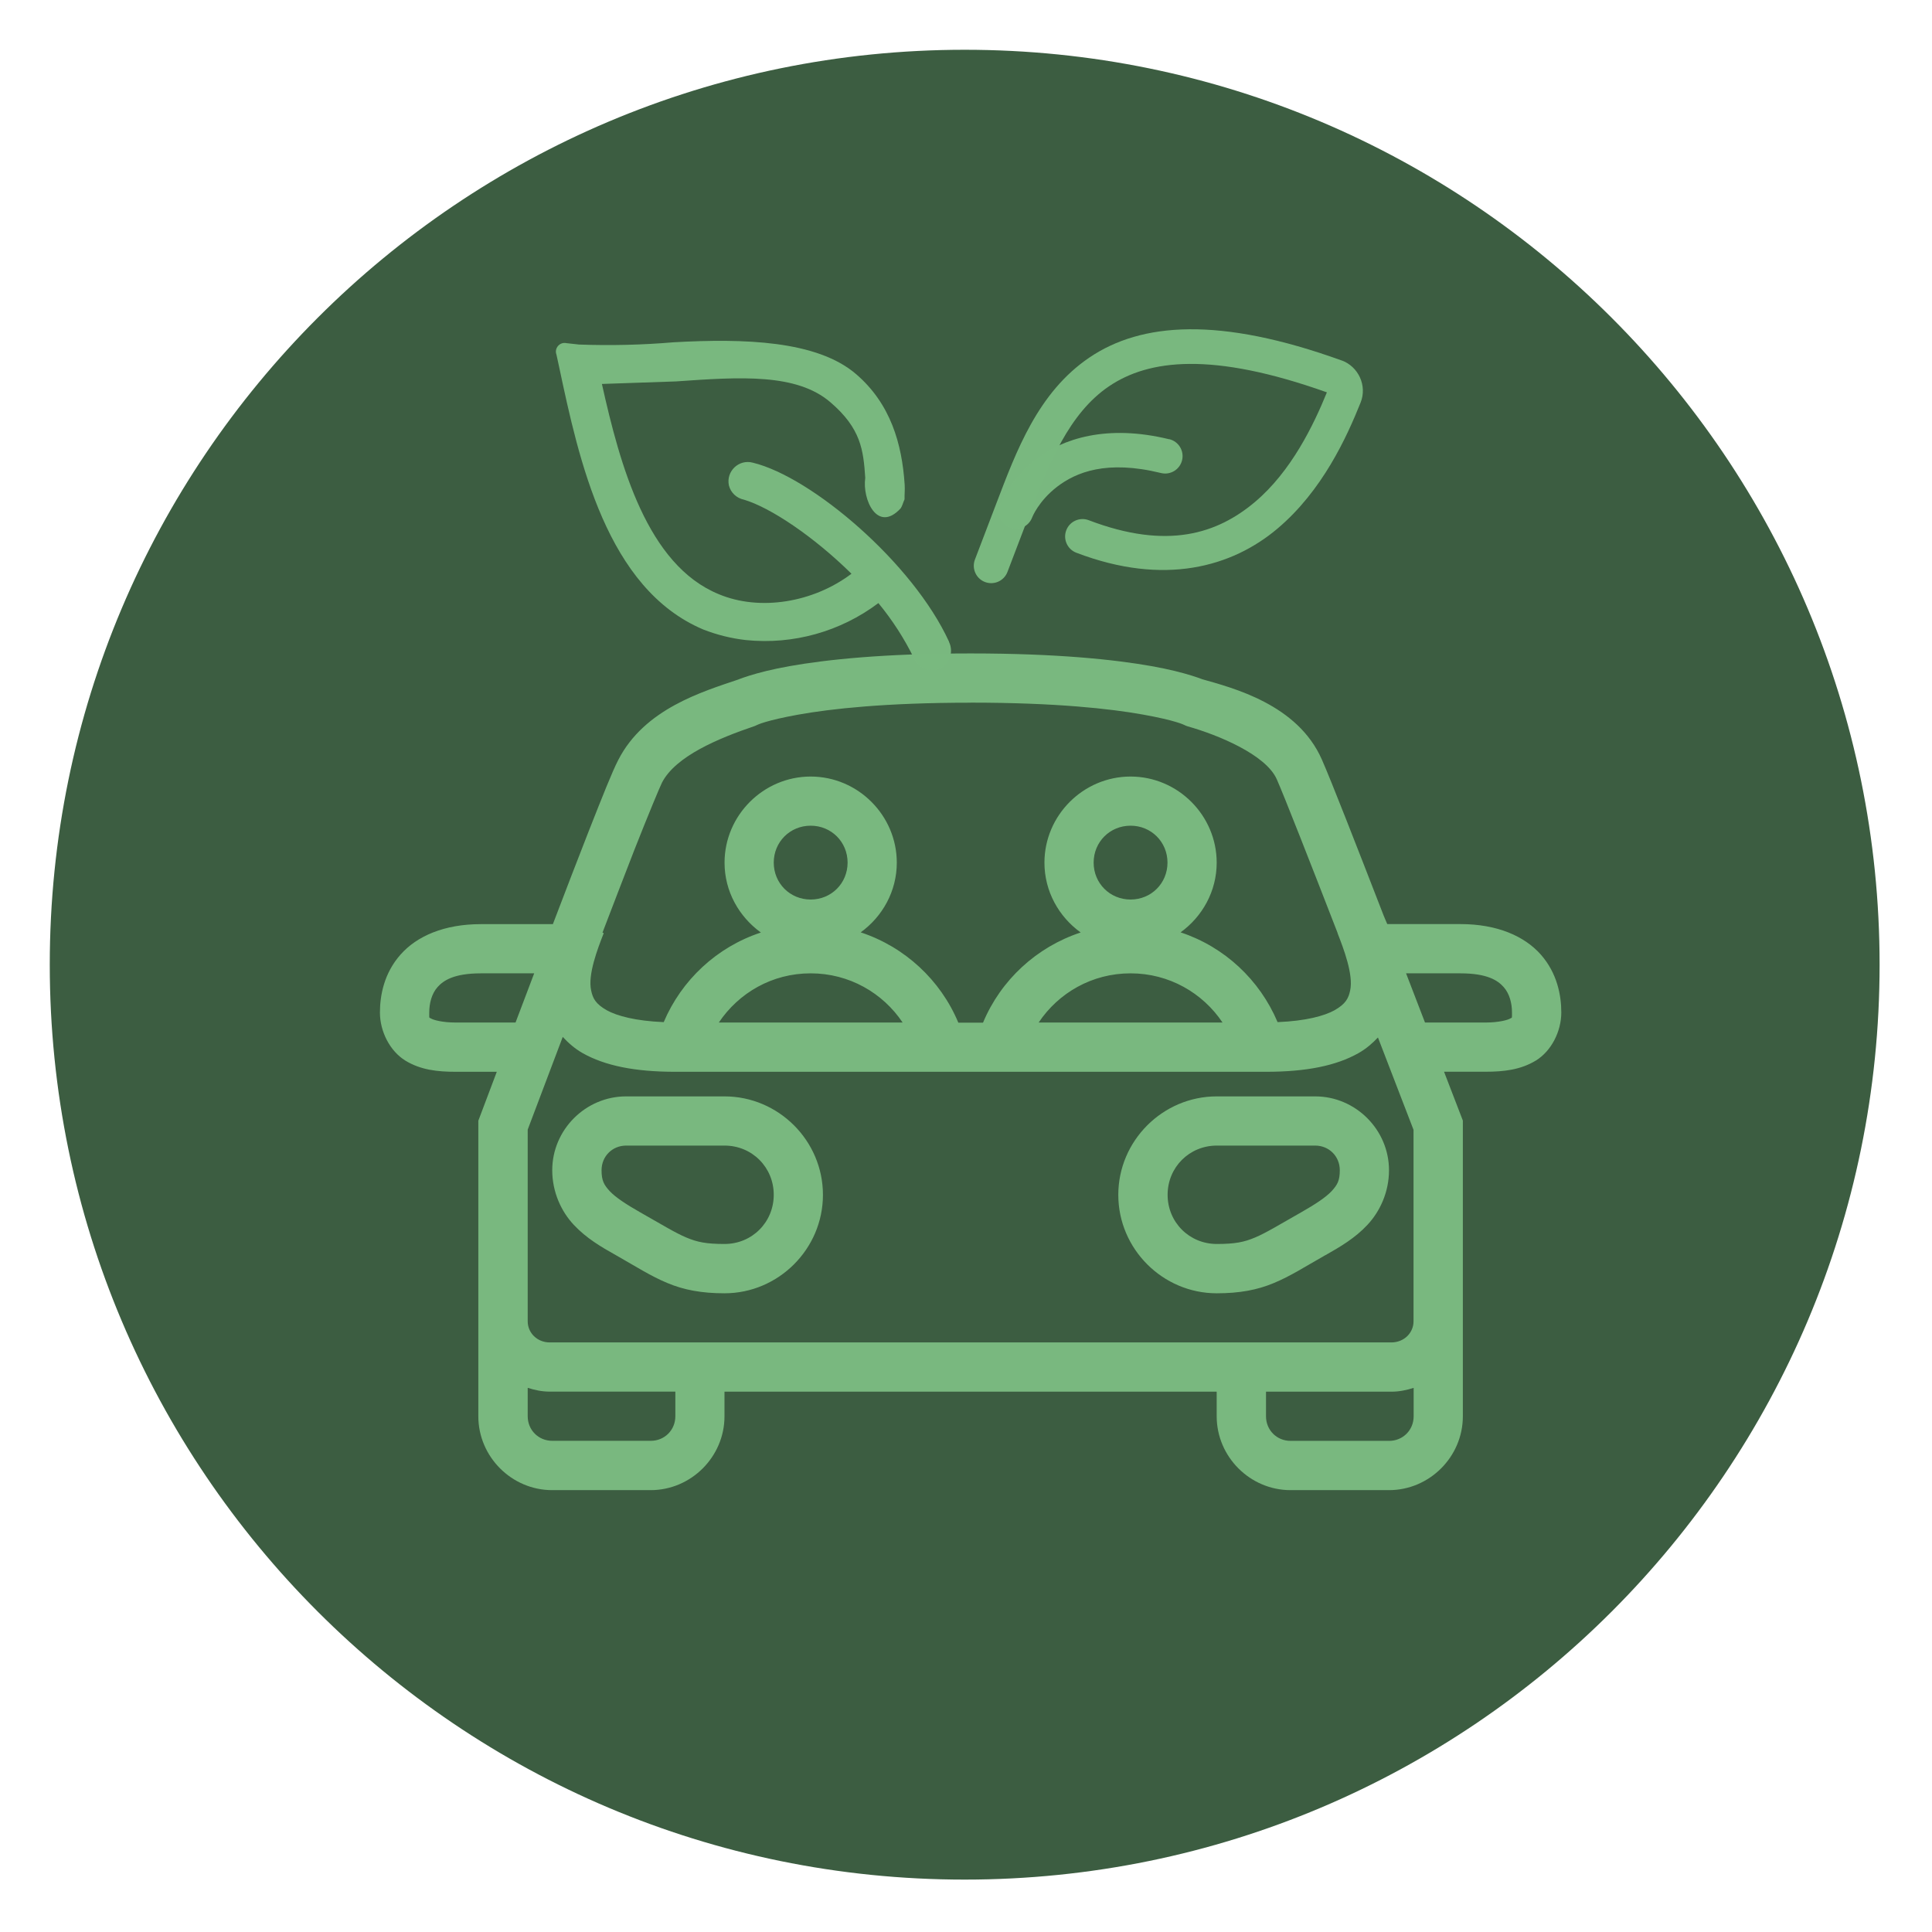
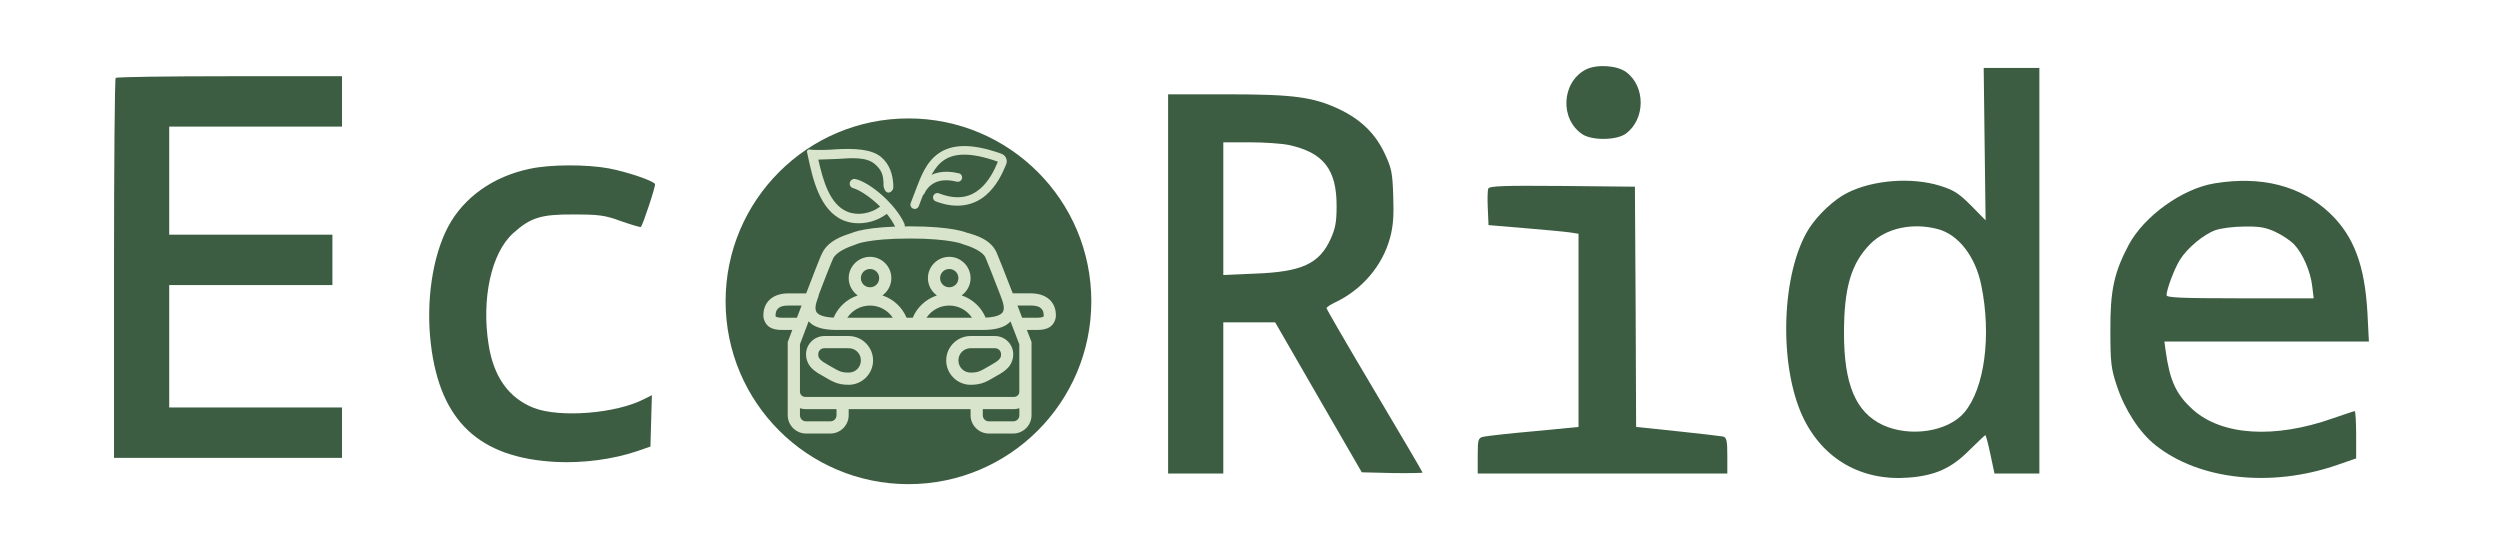
- <svg xmlns="http://www.w3.org/2000/svg" fill="#000000" width="800" height="800" viewBox="0 0 50 50" version="1.1" id="svg1">
+ <svg xmlns="http://www.w3.org/2000/svg" fill="#000000" width="228" height="50" viewBox="0 0 228 50" version="1.1" id="svg1" xml:space="preserve">
  <defs id="defs1" />
-   <circle style="fill:#3c5d41;fill-opacity:1;fill-rule:evenodd;stroke:#000000;stroke-width:0;paint-order:stroke fill markers" id="path3" cx="24.966" cy="24.966" r="23.678" />
-   <g id="g1" transform="matrix(1.781647,0,0,1.781647,-14.9042,-26.36346)" style="fill:#7ab980;fill-opacity:0.993">
-     <g id="g2" transform="matrix(0.8407381,0,0,0.8407381,2.211495,3.118367)" style="fill:#7ab980;fill-opacity:0.993">
-       <path d="m 24.09,25.181 c -1.508,0 -2.5,0.108 -3.126,0.219 -0.626,0.111 -0.927,0.247 -0.927,0.247 l 0.046,-0.018 c -0.628,0.213 -1.628,0.508 -2.081,1.392 -0.108,0.209 -0.272,0.626 -0.51,1.229 -0.183,0.465 -0.404,1.043 -0.62,1.608 h -1.244 c -0.633,0 -1.106,0.206 -1.389,0.527 -0.284,0.321 -0.355,0.704 -0.355,1 0,0.329 0.173,0.666 0.438,0.83 0.266,0.163 0.558,0.194 0.872,0.194 h 0.709 c -0.066,0.178 -0.292,0.774 -0.292,0.774 l -0.027,0.071 v 5.107 c 0,0.699 0.576,1.276 1.276,1.276 h 1.701 c 0.699,0 1.276,-0.576 1.276,-1.276 v -0.425 h 8.504 v 0.425 c 0,0.699 0.576,1.276 1.276,1.276 h 1.701 c 0.699,0 1.276,-0.576 1.276,-1.276 v -5.109 l -0.028,-0.073 c 0,0 -0.228,-0.591 -0.297,-0.771 h 0.716 c 0.314,0 0.606,-0.032 0.872,-0.194 0.266,-0.164 0.438,-0.502 0.438,-0.83 0,-0.296 -0.071,-0.679 -0.354,-1 -0.284,-0.321 -0.757,-0.527 -1.389,-0.527 h -1.264 c -0.025,-0.06 -0.053,-0.121 -0.065,-0.154 -0.462,-1.191 -0.905,-2.327 -1.065,-2.689 -0.419,-0.953 -1.533,-1.236 -2.083,-1.392 l 0.066,0.025 c 0,0 -0.301,-0.136 -0.927,-0.247 -0.626,-0.111 -1.618,-0.219 -3.126,-0.219 z m 0,0.85 c 1.468,0 2.412,0.105 2.976,0.206 0.565,0.101 0.711,0.178 0.711,0.178 l 0.032,0.015 0.035,0.012 c 0.517,0.146 1.349,0.487 1.536,0.915 0.13,0.294 0.585,1.455 1.051,2.656 h -0.002 c 0.106,0.271 0.277,0.719 0.218,0.99 -0.028,0.136 -0.076,0.233 -0.272,0.344 -0.174,0.096 -0.493,0.184 -0.982,0.204 -0.309,-0.731 -0.917,-1.3 -1.676,-1.551 0.375,-0.271 0.624,-0.709 0.624,-1.204 0,-0.817 -0.671,-1.488 -1.488,-1.488 -0.817,0 -1.488,0.671 -1.488,1.488 0,0.495 0.249,0.935 0.626,1.206 -0.762,0.251 -1.38,0.822 -1.687,1.558 h -0.427 c -0.307,-0.736 -0.925,-1.309 -1.687,-1.56 0.375,-0.271 0.624,-0.709 0.624,-1.204 0,-0.817 -0.671,-1.488 -1.488,-1.488 -0.817,0 -1.488,0.671 -1.488,1.488 0,0.497 0.251,0.935 0.628,1.207 -0.759,0.249 -1.37,0.819 -1.679,1.548 -0.488,-0.02 -0.807,-0.108 -0.982,-0.204 -0.196,-0.111 -0.244,-0.208 -0.272,-0.344 -0.06,-0.271 0.111,-0.719 0.218,-0.99 l -0.022,-0.008 c 0.194,-0.505 0.394,-1.028 0.556,-1.443 0.236,-0.598 0.438,-1.083 0.473,-1.151 0.238,-0.458 0.977,-0.764 1.599,-0.975 l 0.023,-0.01 0.022,-0.01 c 0,0 0.146,-0.076 0.711,-0.178 0.565,-0.101 1.508,-0.206 2.976,-0.206 z m -2.764,2.126 c 0.357,0 0.638,0.281 0.638,0.638 0,0.357 -0.281,0.638 -0.638,0.638 -0.357,0 -0.638,-0.281 -0.638,-0.638 0,-0.357 0.281,-0.638 0.638,-0.638 z m 5.527,0 c 0.357,0 0.638,0.281 0.638,0.638 0,0.357 -0.281,0.638 -0.638,0.638 -0.357,0 -0.638,-0.281 -0.638,-0.638 0,-0.357 0.281,-0.638 0.638,-0.638 z m -11.224,2.551 h 0.92 c -0.161,0.424 -0.193,0.507 -0.322,0.85 h -1.031 c -0.238,0 -0.387,-0.045 -0.427,-0.068 -0.038,-0.025 -0.033,0.012 -0.033,-0.106 0,-0.154 0.04,-0.322 0.143,-0.438 0.103,-0.116 0.287,-0.238 0.751,-0.238 z m 5.697,0 c 0.666,0 1.247,0.339 1.589,0.85 h -3.176 c 0.344,-0.512 0.92,-0.85 1.586,-0.85 z m 5.527,0 c 0.666,0 1.247,0.339 1.589,0.85 h -3.177 c 0.342,-0.512 0.922,-0.85 1.588,-0.85 z m 4.76,0 h 0.938 c 0.462,0 0.646,0.121 0.749,0.238 0.103,0.116 0.143,0.284 0.143,0.438 0,0.118 0.005,0.081 -0.033,0.106 -0.04,0.023 -0.189,0.068 -0.427,0.068 h -1.043 c -0.135,-0.349 -0.161,-0.422 -0.327,-0.85 z m -14.571,1.098 c 0.098,0.105 0.208,0.203 0.345,0.281 0.384,0.216 0.897,0.322 1.599,0.322 h 10.205 c 0.703,0 1.216,-0.106 1.599,-0.322 0.133,-0.075 0.241,-0.169 0.337,-0.271 0.249,0.648 0.6,1.555 0.615,1.596 v 3.308 c 0,0.199 -0.163,0.365 -0.384,0.365 H 16.819 c -0.219,0 -0.382,-0.166 -0.382,-0.365 v -3.312 c 0.015,-0.04 0.364,-0.96 0.606,-1.603 z m 1.095,1.028 c -0.699,0 -1.276,0.576 -1.276,1.276 0,0.377 0.156,0.713 0.372,0.943 0.216,0.231 0.473,0.382 0.729,0.525 0.359,0.204 0.603,0.362 0.887,0.48 0.284,0.12 0.595,0.178 0.988,0.178 0.933,0 1.701,-0.766 1.701,-1.701 0,-0.935 -0.767,-1.701 -1.701,-1.701 z m 10.205,0 c -0.933,0 -1.701,0.766 -1.701,1.701 0,0.935 0.767,1.701 1.701,1.701 0.394,0 0.704,-0.058 0.988,-0.178 0.284,-0.118 0.528,-0.276 0.887,-0.48 h 0.002 c 0.254,-0.144 0.512,-0.294 0.727,-0.525 0.216,-0.231 0.372,-0.566 0.372,-0.943 0,-0.699 -0.576,-1.276 -1.276,-1.276 z m -10.205,0.85 h 1.701 c 0.475,0 0.85,0.375 0.85,0.85 0,0.475 -0.375,0.85 -0.85,0.85 -0.319,0 -0.473,-0.033 -0.659,-0.111 -0.188,-0.078 -0.422,-0.223 -0.797,-0.435 -0.239,-0.136 -0.425,-0.257 -0.528,-0.367 -0.101,-0.11 -0.141,-0.184 -0.141,-0.362 0,-0.239 0.186,-0.425 0.425,-0.425 z m 10.205,0 h 1.701 c 0.239,0 0.425,0.186 0.425,0.425 0,0.178 -0.04,0.252 -0.141,0.362 -0.103,0.11 -0.289,0.231 -0.528,0.367 -0.375,0.213 -0.61,0.357 -0.797,0.435 -0.186,0.078 -0.34,0.111 -0.659,0.111 -0.475,0 -0.85,-0.375 -0.85,-0.85 0,-0.475 0.375,-0.85 0.85,-0.85 z m -11.905,4.185 c 0.121,0.04 0.249,0.066 0.382,0.066 h 2.169 v 0.425 c 0,0.239 -0.186,0.425 -0.425,0.425 h -1.701 c -0.239,0 -0.425,-0.186 -0.425,-0.425 z m 15.307,0 v 0.492 c 0,0.239 -0.186,0.425 -0.425,0.425 h -1.701 c -0.239,0 -0.425,-0.186 -0.425,-0.425 v -0.425 h 2.167 c 0.135,0 0.262,-0.027 0.384,-0.066 z" id="path1" style="fill:#7ab980;fill-opacity:0.993;stroke-width:0.425" />
-       <path d="m 23.717,24.979 c -0.623,-1.362 -2.376,-2.849 -3.391,-3.094 -0.24,-0.064 -0.464,0.148 -0.413,0.392 0.031,0.125 0.132,0.221 0.259,0.247 0.456,0.134 1.207,0.637 1.859,1.28 -0.66,0.499 -1.584,0.65 -2.291,0.354 -1.238,-0.506 -1.706,-2.221 -2.021,-3.633 l 1.282,-0.044 c 1.118,-0.079 2.082,-0.141 2.666,0.36 0.528,0.453 0.57,0.825 0.602,1.306 -0.054,0.375 0.211,0.961 0.612,0.527 0.028,-0.04 0.041,-0.099 0.067,-0.156 -0.002,-0.088 0.008,-0.165 0.002,-0.253 -0.046,-0.704 -0.242,-1.399 -0.843,-1.913 -0.676,-0.578 -1.932,-0.615 -3.15,-0.547 -0.543,0.046 -1.089,0.059 -1.634,0.039 l -0.216,-0.024 c -0.116,-0.026 -0.215,0.088 -0.173,0.199 l 0.045,0.207 c 0.343,1.617 0.822,3.838 2.493,4.542 0.236,0.092 0.484,0.154 0.736,0.182 0.816,0.083 1.633,-0.146 2.288,-0.639 0.242,0.294 0.45,0.616 0.617,0.958 0.044,0.11 0.146,0.186 0.264,0.197 0.077,0.01 0.155,-0.005 0.223,-0.043 0.142,-0.099 0.191,-0.286 0.116,-0.441 z" id="path1-6" style="fill:#7ab980;fill-opacity:0.993;stroke-width:0.126;stroke-dasharray:none" />
-       <path style="baseline-shift:baseline;display:inline;overflow:visible;fill:#7ab980;fill-opacity:0.993;stroke-width:0;stroke-linecap:round;stroke-linejoin:round;stroke-dasharray:none;enable-background:accumulate;stop-color:#000000" d="m 30.499,20.119 c -2.113,-0.763 -3.461,-0.656 -4.355,-0.052 -0.894,0.604 -1.267,1.625 -1.611,2.525 l -0.369,0.967 c -0.059,0.155 0.019,0.329 0.174,0.388 0.155,0.059 0.329,-0.019 0.388,-0.174 l 0.369,-0.967 c 0.344,-0.9 0.694,-1.773 1.386,-2.241 0.685,-0.463 1.777,-0.602 3.764,0.105 -0.229,0.564 -0.616,1.366 -1.244,1.895 -0.644,0.542 -1.506,0.835 -2.871,0.314 -0.155,-0.059 -0.329,0.019 -0.388,0.174 -0.059,0.155 0.019,0.329 0.174,0.388 1.524,0.582 2.693,0.242 3.473,-0.415 0.78,-0.657 1.2,-1.585 1.439,-2.181 0.116,-0.291 -0.039,-0.622 -0.329,-0.727 z" id="path1-1" />
-       <path style="baseline-shift:baseline;display:inline;overflow:visible;vector-effect:none;fill:#7ab980;fill-opacity:0.993;stroke-width:0.602;stroke-linecap:round;stroke-linejoin:round;stroke-dasharray:none;enable-background:accumulate;stop-color:#000000" d="m 27.522,21.481 c -1.085,-0.266 -1.847,-0.007 -2.304,0.344 -0.457,0.351 -0.628,0.794 -0.628,0.794 a 0.301,0.301 0 0 0 0.174,0.388 0.301,0.301 0 0 0 0.388,-0.174 c 0,0 0.106,-0.281 0.432,-0.532 0.326,-0.25 0.854,-0.468 1.795,-0.237 a 0.301,0.301 0 0 0 0.364,-0.221 0.301,0.301 0 0 0 -0.221,-0.364 z" id="path2" />
-     </g>
+   <circle style="fill:#3c5d41;fill-opacity:1;fill-rule:evenodd;stroke:#000000;stroke-width:0;paint-order:stroke fill markers" id="path3" cx="82.851" cy="27.477" r="16.677" />
+   <g id="g2" transform="matrix(1.307166,0,0,1.307166,51.46981,-12.27376)" style="fill:#dae5cd;fill-opacity:0.993">
+     <path d="m 24.09,25.181 c -1.508,0 -2.5,0.108 -3.126,0.219 -0.626,0.111 -0.927,0.247 -0.927,0.247 l 0.046,-0.018 c -0.628,0.213 -1.628,0.508 -2.081,1.392 -0.108,0.209 -0.272,0.626 -0.51,1.229 -0.183,0.465 -0.404,1.043 -0.62,1.608 h -1.244 c -0.633,0 -1.106,0.206 -1.389,0.527 -0.284,0.321 -0.355,0.704 -0.355,1 0,0.329 0.173,0.666 0.438,0.83 0.266,0.163 0.558,0.194 0.872,0.194 h 0.709 c -0.066,0.178 -0.292,0.774 -0.292,0.774 l -0.027,0.071 v 5.107 c 0,0.699 0.576,1.276 1.276,1.276 h 1.701 c 0.699,0 1.276,-0.576 1.276,-1.276 v -0.425 h 8.504 v 0.425 c 0,0.699 0.576,1.276 1.276,1.276 h 1.701 c 0.699,0 1.276,-0.576 1.276,-1.276 v -5.109 l -0.028,-0.073 c 0,0 -0.228,-0.591 -0.297,-0.771 h 0.716 c 0.314,0 0.606,-0.032 0.872,-0.194 0.266,-0.164 0.438,-0.502 0.438,-0.83 0,-0.296 -0.071,-0.679 -0.354,-1 -0.284,-0.321 -0.757,-0.527 -1.389,-0.527 h -1.264 c -0.025,-0.06 -0.053,-0.121 -0.065,-0.154 -0.462,-1.191 -0.905,-2.327 -1.065,-2.689 -0.419,-0.953 -1.533,-1.236 -2.083,-1.392 l 0.066,0.025 c 0,0 -0.301,-0.136 -0.927,-0.247 -0.626,-0.111 -1.618,-0.219 -3.126,-0.219 z m 0,0.85 c 1.468,0 2.412,0.105 2.976,0.206 0.565,0.101 0.711,0.178 0.711,0.178 l 0.032,0.015 0.035,0.012 c 0.517,0.146 1.349,0.487 1.536,0.915 0.13,0.294 0.585,1.455 1.051,2.656 h -0.002 c 0.106,0.271 0.277,0.719 0.218,0.99 -0.028,0.136 -0.076,0.233 -0.272,0.344 -0.174,0.096 -0.493,0.184 -0.982,0.204 -0.309,-0.731 -0.917,-1.3 -1.676,-1.551 0.375,-0.271 0.624,-0.709 0.624,-1.204 0,-0.817 -0.671,-1.488 -1.488,-1.488 -0.817,0 -1.488,0.671 -1.488,1.488 0,0.495 0.249,0.935 0.626,1.206 -0.762,0.251 -1.38,0.822 -1.687,1.558 h -0.427 c -0.307,-0.736 -0.925,-1.309 -1.687,-1.56 0.375,-0.271 0.624,-0.709 0.624,-1.204 0,-0.817 -0.671,-1.488 -1.488,-1.488 -0.817,0 -1.488,0.671 -1.488,1.488 0,0.497 0.251,0.935 0.628,1.207 -0.759,0.249 -1.37,0.819 -1.679,1.548 -0.488,-0.02 -0.807,-0.108 -0.982,-0.204 -0.196,-0.111 -0.244,-0.208 -0.272,-0.344 -0.06,-0.271 0.111,-0.719 0.218,-0.99 l -0.022,-0.008 c 0.194,-0.505 0.394,-1.028 0.556,-1.443 0.236,-0.598 0.438,-1.083 0.473,-1.151 0.238,-0.458 0.977,-0.764 1.599,-0.975 l 0.023,-0.01 0.022,-0.01 c 0,0 0.146,-0.076 0.711,-0.178 0.565,-0.101 1.508,-0.206 2.976,-0.206 z m -2.764,2.126 c 0.357,0 0.638,0.281 0.638,0.638 0,0.357 -0.281,0.638 -0.638,0.638 -0.357,0 -0.638,-0.281 -0.638,-0.638 0,-0.357 0.281,-0.638 0.638,-0.638 z m 5.527,0 c 0.357,0 0.638,0.281 0.638,0.638 0,0.357 -0.281,0.638 -0.638,0.638 -0.357,0 -0.638,-0.281 -0.638,-0.638 0,-0.357 0.281,-0.638 0.638,-0.638 z m -11.224,2.551 h 0.92 c -0.161,0.424 -0.193,0.507 -0.322,0.85 h -1.031 c -0.238,0 -0.387,-0.045 -0.427,-0.068 -0.038,-0.025 -0.033,0.012 -0.033,-0.106 0,-0.154 0.04,-0.322 0.143,-0.438 0.103,-0.116 0.287,-0.238 0.751,-0.238 z m 5.697,0 c 0.666,0 1.247,0.339 1.589,0.85 h -3.176 c 0.344,-0.512 0.92,-0.85 1.586,-0.85 z m 5.527,0 c 0.666,0 1.247,0.339 1.589,0.85 h -3.177 c 0.342,-0.512 0.922,-0.85 1.588,-0.85 z m 4.76,0 h 0.938 c 0.462,0 0.646,0.121 0.749,0.238 0.103,0.116 0.143,0.284 0.143,0.438 0,0.118 0.005,0.081 -0.033,0.106 -0.04,0.023 -0.189,0.068 -0.427,0.068 h -1.043 c -0.135,-0.349 -0.161,-0.422 -0.327,-0.85 z m -14.571,1.098 c 0.098,0.105 0.208,0.203 0.345,0.281 0.384,0.216 0.897,0.322 1.599,0.322 h 10.205 c 0.703,0 1.216,-0.106 1.599,-0.322 0.133,-0.075 0.241,-0.169 0.337,-0.271 0.249,0.648 0.6,1.555 0.615,1.596 v 3.308 c 0,0.199 -0.163,0.365 -0.384,0.365 H 16.819 c -0.219,0 -0.382,-0.166 -0.382,-0.365 v -3.312 c 0.015,-0.04 0.364,-0.96 0.606,-1.603 z m 1.095,1.028 c -0.699,0 -1.276,0.576 -1.276,1.276 0,0.377 0.156,0.713 0.372,0.943 0.216,0.231 0.473,0.382 0.729,0.525 0.359,0.204 0.603,0.362 0.887,0.48 0.284,0.12 0.595,0.178 0.988,0.178 0.933,0 1.701,-0.766 1.701,-1.701 0,-0.935 -0.767,-1.701 -1.701,-1.701 z m 10.205,0 c -0.933,0 -1.701,0.766 -1.701,1.701 0,0.935 0.767,1.701 1.701,1.701 0.394,0 0.704,-0.058 0.988,-0.178 0.284,-0.118 0.528,-0.276 0.887,-0.48 h 0.002 c 0.254,-0.144 0.512,-0.294 0.727,-0.525 0.216,-0.231 0.372,-0.566 0.372,-0.943 0,-0.699 -0.576,-1.276 -1.276,-1.276 z m -10.205,0.85 h 1.701 c 0.475,0 0.85,0.375 0.85,0.85 0,0.475 -0.375,0.85 -0.85,0.85 -0.319,0 -0.473,-0.033 -0.659,-0.111 -0.188,-0.078 -0.422,-0.223 -0.797,-0.435 -0.239,-0.136 -0.425,-0.257 -0.528,-0.367 -0.101,-0.11 -0.141,-0.184 -0.141,-0.362 0,-0.239 0.186,-0.425 0.425,-0.425 z m 10.205,0 h 1.701 c 0.239,0 0.425,0.186 0.425,0.425 0,0.178 -0.04,0.252 -0.141,0.362 -0.103,0.11 -0.289,0.231 -0.528,0.367 -0.375,0.213 -0.61,0.357 -0.797,0.435 -0.186,0.078 -0.34,0.111 -0.659,0.111 -0.475,0 -0.85,-0.375 -0.85,-0.85 0,-0.475 0.375,-0.85 0.85,-0.85 z m -11.905,4.185 c 0.121,0.04 0.249,0.066 0.382,0.066 h 2.169 v 0.425 c 0,0.239 -0.186,0.425 -0.425,0.425 h -1.701 c -0.239,0 -0.425,-0.186 -0.425,-0.425 z m 15.307,0 v 0.492 c 0,0.239 -0.186,0.425 -0.425,0.425 h -1.701 c -0.239,0 -0.425,-0.186 -0.425,-0.425 v -0.425 h 2.167 c 0.135,0 0.262,-0.027 0.384,-0.066 z" id="path1" style="fill:#dae5cd;fill-opacity:0.993;stroke-width:0.425" />
+     <path d="m 23.717,24.979 c -0.623,-1.362 -2.376,-2.849 -3.391,-3.094 -0.24,-0.064 -0.464,0.148 -0.413,0.392 0.031,0.125 0.132,0.221 0.259,0.247 0.456,0.134 1.207,0.637 1.859,1.28 -0.66,0.499 -1.584,0.65 -2.291,0.354 -1.238,-0.506 -1.706,-2.221 -2.021,-3.633 l 1.282,-0.044 c 1.118,-0.079 2.082,-0.141 2.666,0.36 0.528,0.453 0.57,0.825 0.602,1.306 -0.054,0.375 0.211,0.961 0.612,0.527 0.028,-0.04 0.041,-0.099 0.067,-0.156 -0.002,-0.088 0.008,-0.165 0.002,-0.253 -0.046,-0.704 -0.242,-1.399 -0.843,-1.913 -0.676,-0.578 -1.932,-0.615 -3.15,-0.547 -0.543,0.046 -1.089,0.059 -1.634,0.039 l -0.216,-0.024 c -0.116,-0.026 -0.215,0.088 -0.173,0.199 l 0.045,0.207 c 0.343,1.617 0.822,3.838 2.493,4.542 0.236,0.092 0.484,0.154 0.736,0.182 0.816,0.083 1.633,-0.146 2.288,-0.639 0.242,0.294 0.45,0.616 0.617,0.958 0.044,0.11 0.146,0.186 0.264,0.197 0.077,0.01 0.155,-0.005 0.223,-0.043 0.142,-0.099 0.191,-0.286 0.116,-0.441 z" id="path1-6" style="fill:#dae5cd;fill-opacity:0.993;stroke-width:0.126;stroke-dasharray:none" />
+     <path style="baseline-shift:baseline;display:inline;overflow:visible;fill:#dae5cd;fill-opacity:0.993;stroke-width:0;stroke-linecap:round;stroke-linejoin:round;stroke-dasharray:none;enable-background:accumulate;stop-color:#000000" d="m 30.499,20.119 c -2.113,-0.763 -3.461,-0.656 -4.355,-0.052 -0.894,0.604 -1.267,1.625 -1.611,2.525 l -0.369,0.967 c -0.059,0.155 0.019,0.329 0.174,0.388 0.155,0.059 0.329,-0.019 0.388,-0.174 l 0.369,-0.967 c 0.344,-0.9 0.694,-1.773 1.386,-2.241 0.685,-0.463 1.777,-0.602 3.764,0.105 -0.229,0.564 -0.616,1.366 -1.244,1.895 -0.644,0.542 -1.506,0.835 -2.871,0.314 -0.155,-0.059 -0.329,0.019 -0.388,0.174 -0.059,0.155 0.019,0.329 0.174,0.388 1.524,0.582 2.693,0.242 3.473,-0.415 0.78,-0.657 1.2,-1.585 1.439,-2.181 0.116,-0.291 -0.039,-0.622 -0.329,-0.727 z" id="path1-1" />
+     <path style="baseline-shift:baseline;display:inline;overflow:visible;vector-effect:none;fill:#dae5cd;fill-opacity:0.993;stroke-width:0.602;stroke-linecap:round;stroke-linejoin:round;stroke-dasharray:none;enable-background:accumulate;stop-color:#000000" d="m 27.522,21.481 c -1.085,-0.266 -1.847,-0.007 -2.304,0.344 -0.457,0.351 -0.628,0.794 -0.628,0.794 a 0.301,0.301 0 0 0 0.174,0.388 0.301,0.301 0 0 0 0.388,-0.174 c 0,0 0.106,-0.281 0.432,-0.532 0.326,-0.25 0.854,-0.468 1.795,-0.237 a 0.301,0.301 0 0 0 0.364,-0.221 0.301,0.301 0 0 0 -0.221,-0.364 z" id="path2" />
  </g>
+   <path d="m 144.618,6.346 c -2.211,1.16 -2.386,4.531 -0.285,5.91 0.876,0.569 3.108,0.547 3.94,-0.066 1.795,-1.313 1.817,-4.312 0.022,-5.625 -0.832,-0.613 -2.692,-0.722 -3.677,-0.219 z" id="path1-3" style="fill:#3c5d41;fill-opacity:1;stroke:none;stroke-width:0.022" />
+   <path d="m 180.998,13.132 0.088,6.961 -1.335,-1.357 c -1.138,-1.138 -1.576,-1.401 -2.824,-1.795 -2.605,-0.81 -6.151,-0.525 -8.471,0.657 -1.182,0.591 -2.649,1.97 -3.458,3.218 -2.539,3.984 -2.824,12.455 -0.569,17.227 1.817,3.831 5.341,5.844 9.609,5.516 2.43,-0.175 3.94,-0.854 5.56,-2.495 0.766,-0.744 1.423,-1.379 1.467,-1.379 0.044,0 0.263,0.788 0.46,1.751 l 0.372,1.751 h 2.058 2.036 V 24.689 6.193 h -2.539 -2.539 z m -4.312,7.749 c 1.904,0.482 3.458,2.473 4.006,5.122 0.941,4.597 0.306,9.434 -1.554,11.623 -1.488,1.751 -4.947,2.276 -7.42,1.138 -2.473,-1.16 -3.546,-3.699 -3.546,-8.384 0,-4.159 0.657,-6.37 2.408,-8.143 1.423,-1.423 3.787,-1.948 6.107,-1.357 z" id="path2-6" style="fill:#3c5d41;fill-opacity:1;stroke:none;stroke-width:0.022" />
+   <path d="m 10.551,7.106 c -0.088,0.066 -0.153,7.902 -0.153,17.402 v 17.249 h 10.397 10.397 v -2.298 -2.298 h -7.88 -7.88 v -5.582 -5.582 h 7.442 7.442 V 23.697 21.399 h -7.442 -7.442 v -4.925 -4.925 h 7.88 7.88 V 9.251 6.952 h -10.244 c -5.647,0 -10.332,0.066 -10.397,0.153 z" id="path3-7" style="fill:#3c5d41;fill-opacity:1;stroke:none;stroke-width:0.022" />
+   <path d="m 106.531,25.893 v 17.292 h 2.517 2.517 v -6.895 -6.895 h 2.364 2.364 l 3.94,6.829 3.962,6.851 2.758,0.066 c 1.532,0.022 2.78,0 2.78,-0.044 0,-0.066 -1.97,-3.415 -4.378,-7.464 -2.408,-4.049 -4.378,-7.442 -4.378,-7.53 0,-0.088 0.372,-0.328 0.832,-0.547 2.43,-1.16 4.29,-3.349 4.969,-5.888 0.285,-1.073 0.35,-1.992 0.285,-3.787 -0.066,-2.123 -0.153,-2.539 -0.766,-3.852 -0.854,-1.839 -2.167,-3.108 -4.115,-4.049 -2.408,-1.138 -4.181,-1.379 -10.31,-1.379 h -5.341 z m 10.988,-12.674 c 3.174,0.679 4.4,2.233 4.378,5.604 0,1.423 -0.109,2.014 -0.547,2.977 -1.029,2.255 -2.627,2.999 -6.873,3.152 l -2.911,0.131 v -6.063 -6.041 h 2.408 c 1.313,0 2.911,0.109 3.546,0.241 z" id="path4" style="fill:#3c5d41;fill-opacity:1;stroke:none;stroke-width:0.022" />
+   <path d="m 48.288,15.401 c -3.327,0.7 -5.998,2.605 -7.42,5.275 -1.423,2.692 -2.036,6.807 -1.576,10.682 0.832,7.048 4.4,10.397 11.382,10.769 2.495,0.131 5.253,-0.241 7.442,-0.985 l 1.204,-0.416 0.066,-2.342 0.066,-2.342 -0.657,0.328 c -2.583,1.357 -7.727,1.751 -10.113,0.832 -2.276,-0.897 -3.655,-2.824 -4.115,-5.735 -0.679,-4.225 0.241,-8.405 2.233,-10.2 1.576,-1.423 2.539,-1.729 5.516,-1.707 2.298,0 2.846,0.066 4.334,0.613 0.941,0.328 1.751,0.569 1.795,0.525 0.197,-0.197 1.379,-3.787 1.291,-3.918 -0.175,-0.306 -2.583,-1.116 -4.203,-1.423 -2.014,-0.372 -5.407,-0.372 -7.245,0.044 z" id="path5" style="fill:#3c5d41;fill-opacity:1;stroke:none;stroke-width:0.022" />
+   <path d="m 201.967,16.722 c -2.955,0.482 -6.435,2.999 -7.836,5.625 -1.335,2.517 -1.685,4.181 -1.664,7.814 0,2.933 0.066,3.458 0.591,5.034 0.722,2.189 2.079,4.268 3.524,5.407 3.984,3.174 10.551,3.896 16.592,1.795 l 1.707,-0.591 v -2.167 c 0,-1.182 -0.066,-2.145 -0.131,-2.145 -0.066,0 -0.963,0.306 -1.992,0.657 -5.319,1.882 -10.113,1.576 -12.761,-0.788 -1.554,-1.401 -2.123,-2.67 -2.495,-5.407 l -0.109,-0.81 h 9.325 9.325 l -0.131,-2.583 c -0.241,-4.356 -1.226,-7.004 -3.415,-9.106 -2.649,-2.517 -6.216,-3.437 -10.529,-2.736 z m 5.582,4.443 c 0.613,0.285 1.357,0.788 1.685,1.138 0.788,0.832 1.488,2.452 1.642,3.809 l 0.131,1.094 h -6.72 c -5.407,0 -6.698,-0.066 -6.698,-0.285 0,-0.525 0.722,-2.43 1.226,-3.24 0.679,-1.073 2.145,-2.298 3.24,-2.692 0.482,-0.175 1.685,-0.328 2.649,-0.328 1.401,-0.022 1.97,0.088 2.846,0.503 z" id="path7" style="fill:#3c5d41;fill-opacity:1;stroke:none;stroke-width:0.022" />
+   <path d="m 135.731,17.203 c -0.066,0.175 -0.087,0.985 -0.044,1.817 l 0.066,1.51 3.393,0.285 c 1.861,0.153 3.721,0.328 4.115,0.394 l 0.7,0.109 v 8.799 8.821 l -4.093,0.394 c -2.276,0.197 -4.334,0.438 -4.597,0.503 -0.46,0.109 -0.503,0.241 -0.503,1.729 v 1.62 h 11.382 11.382 v -1.62 c 0,-1.379 -0.066,-1.642 -0.372,-1.751 -0.219,-0.044 -2.101,-0.263 -4.159,-0.482 l -3.787,-0.394 -0.044,-10.945 -0.066,-10.966 -6.632,-0.066 c -5.428,-0.044 -6.632,0 -6.742,0.241 z" id="path8" style="fill:#3c5d41;fill-opacity:1;stroke:none;stroke-width:0.022" />
</svg>
